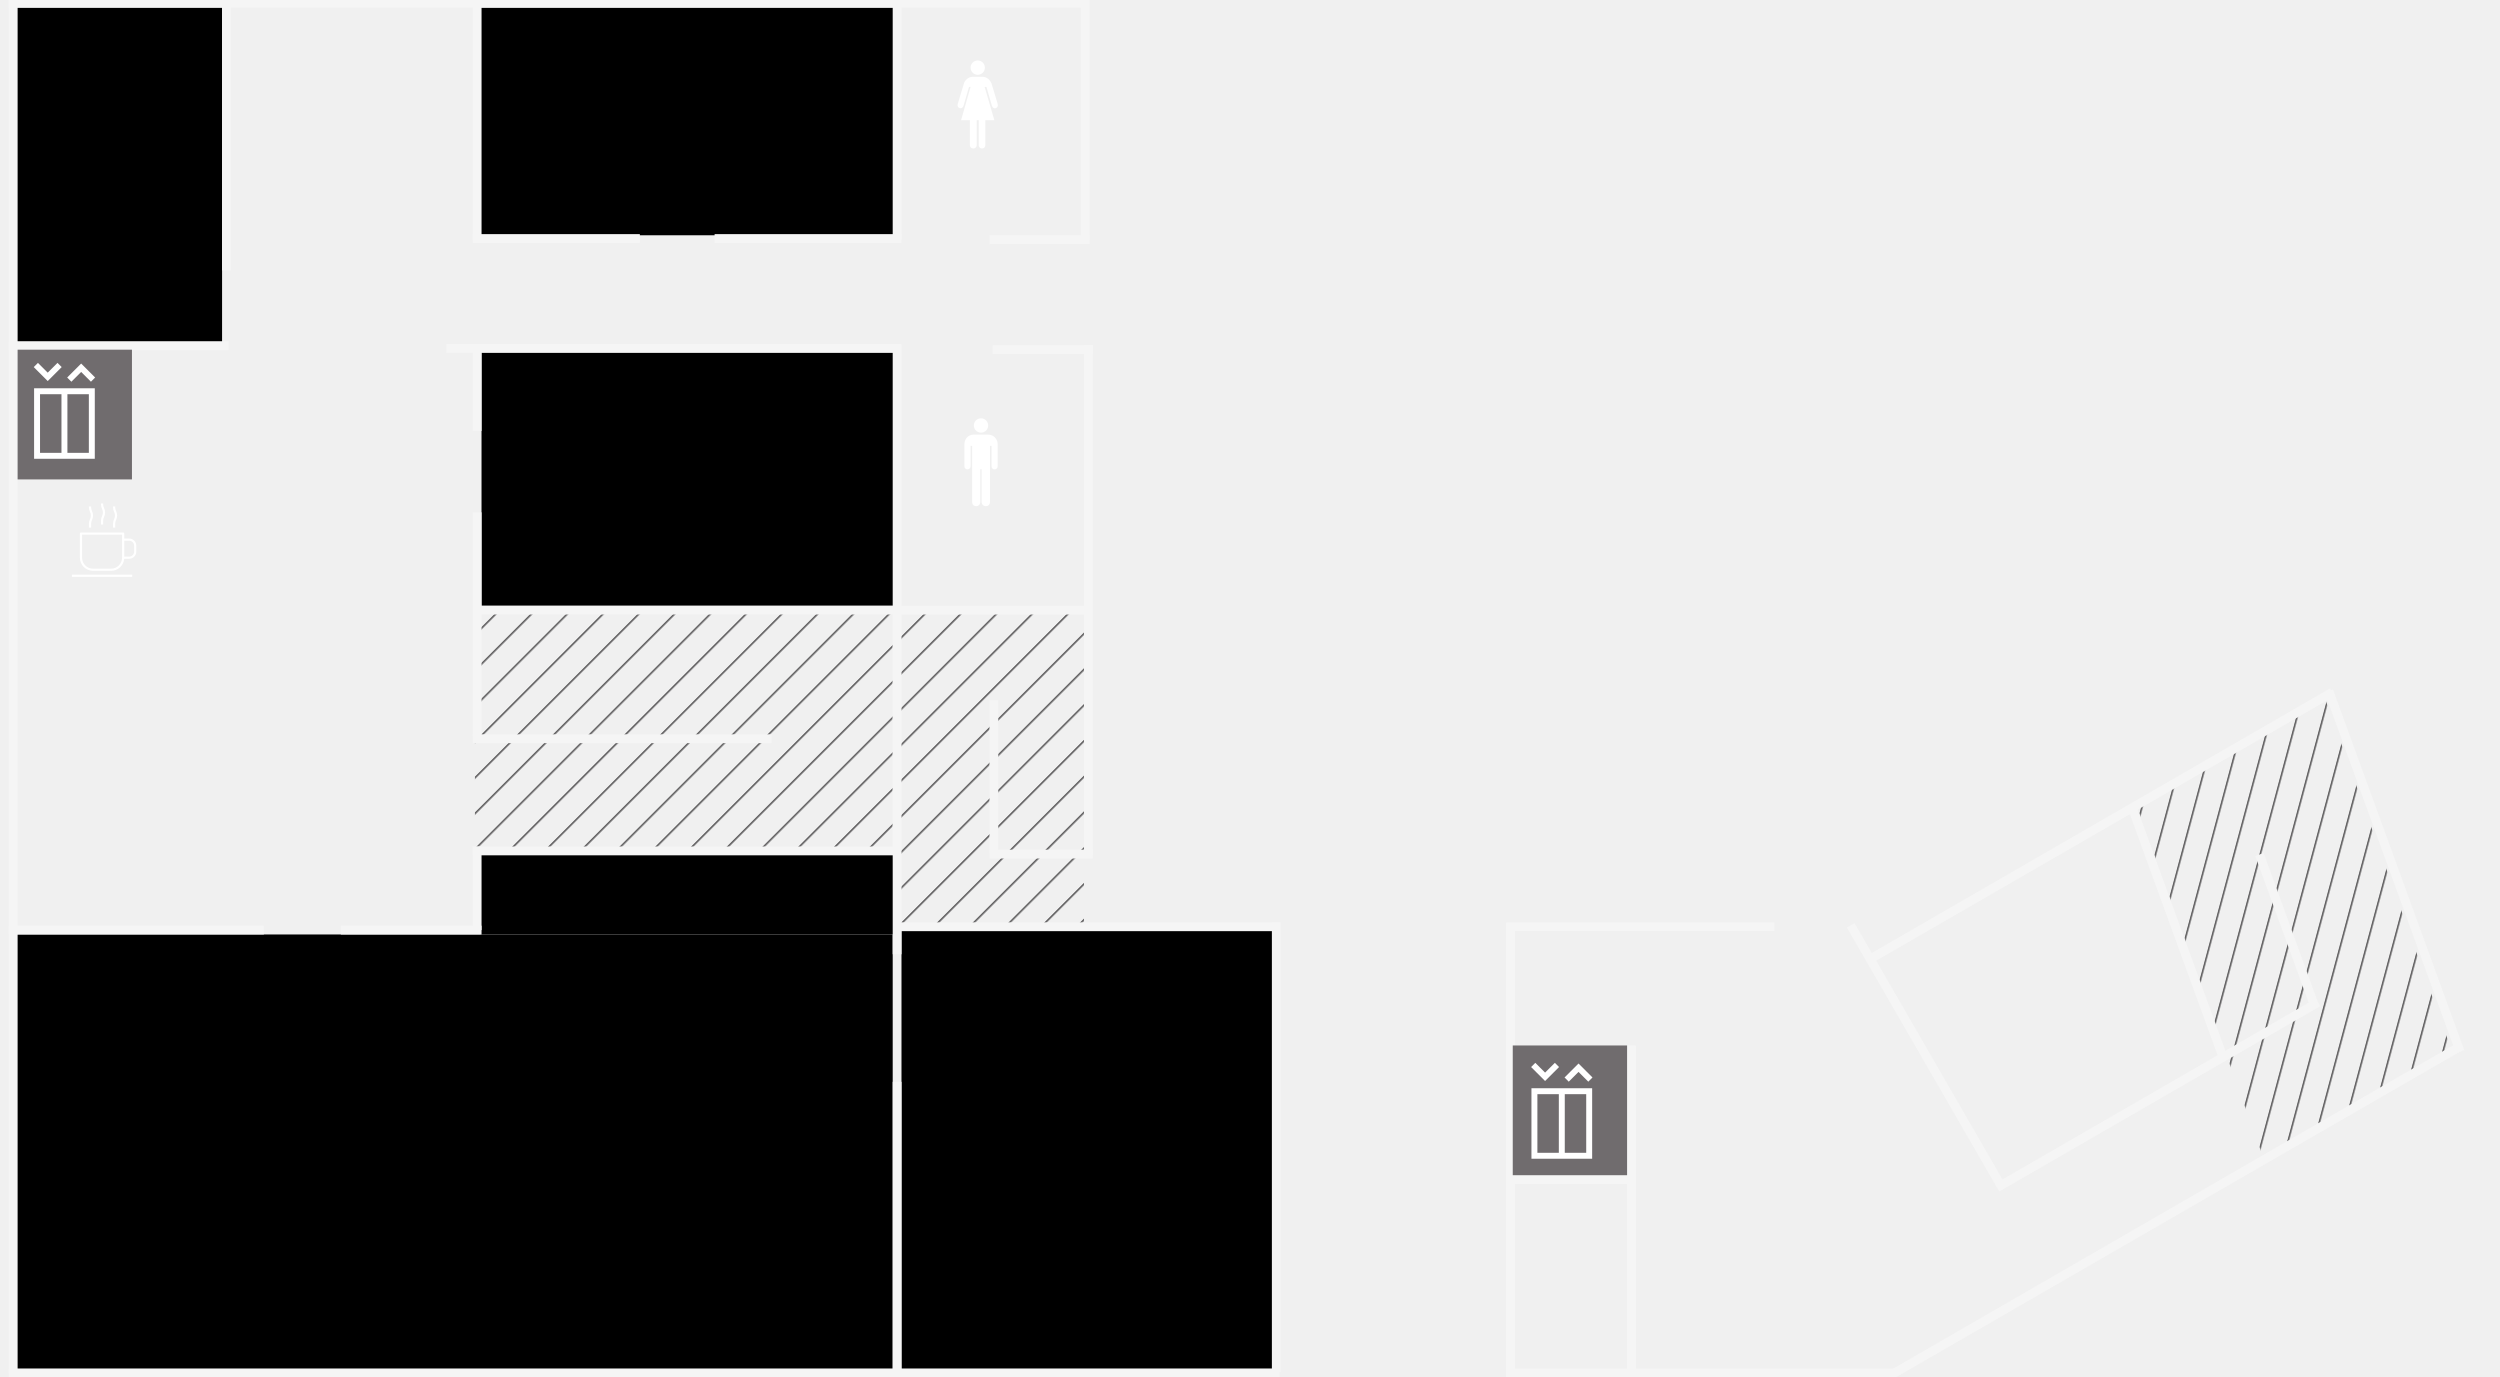
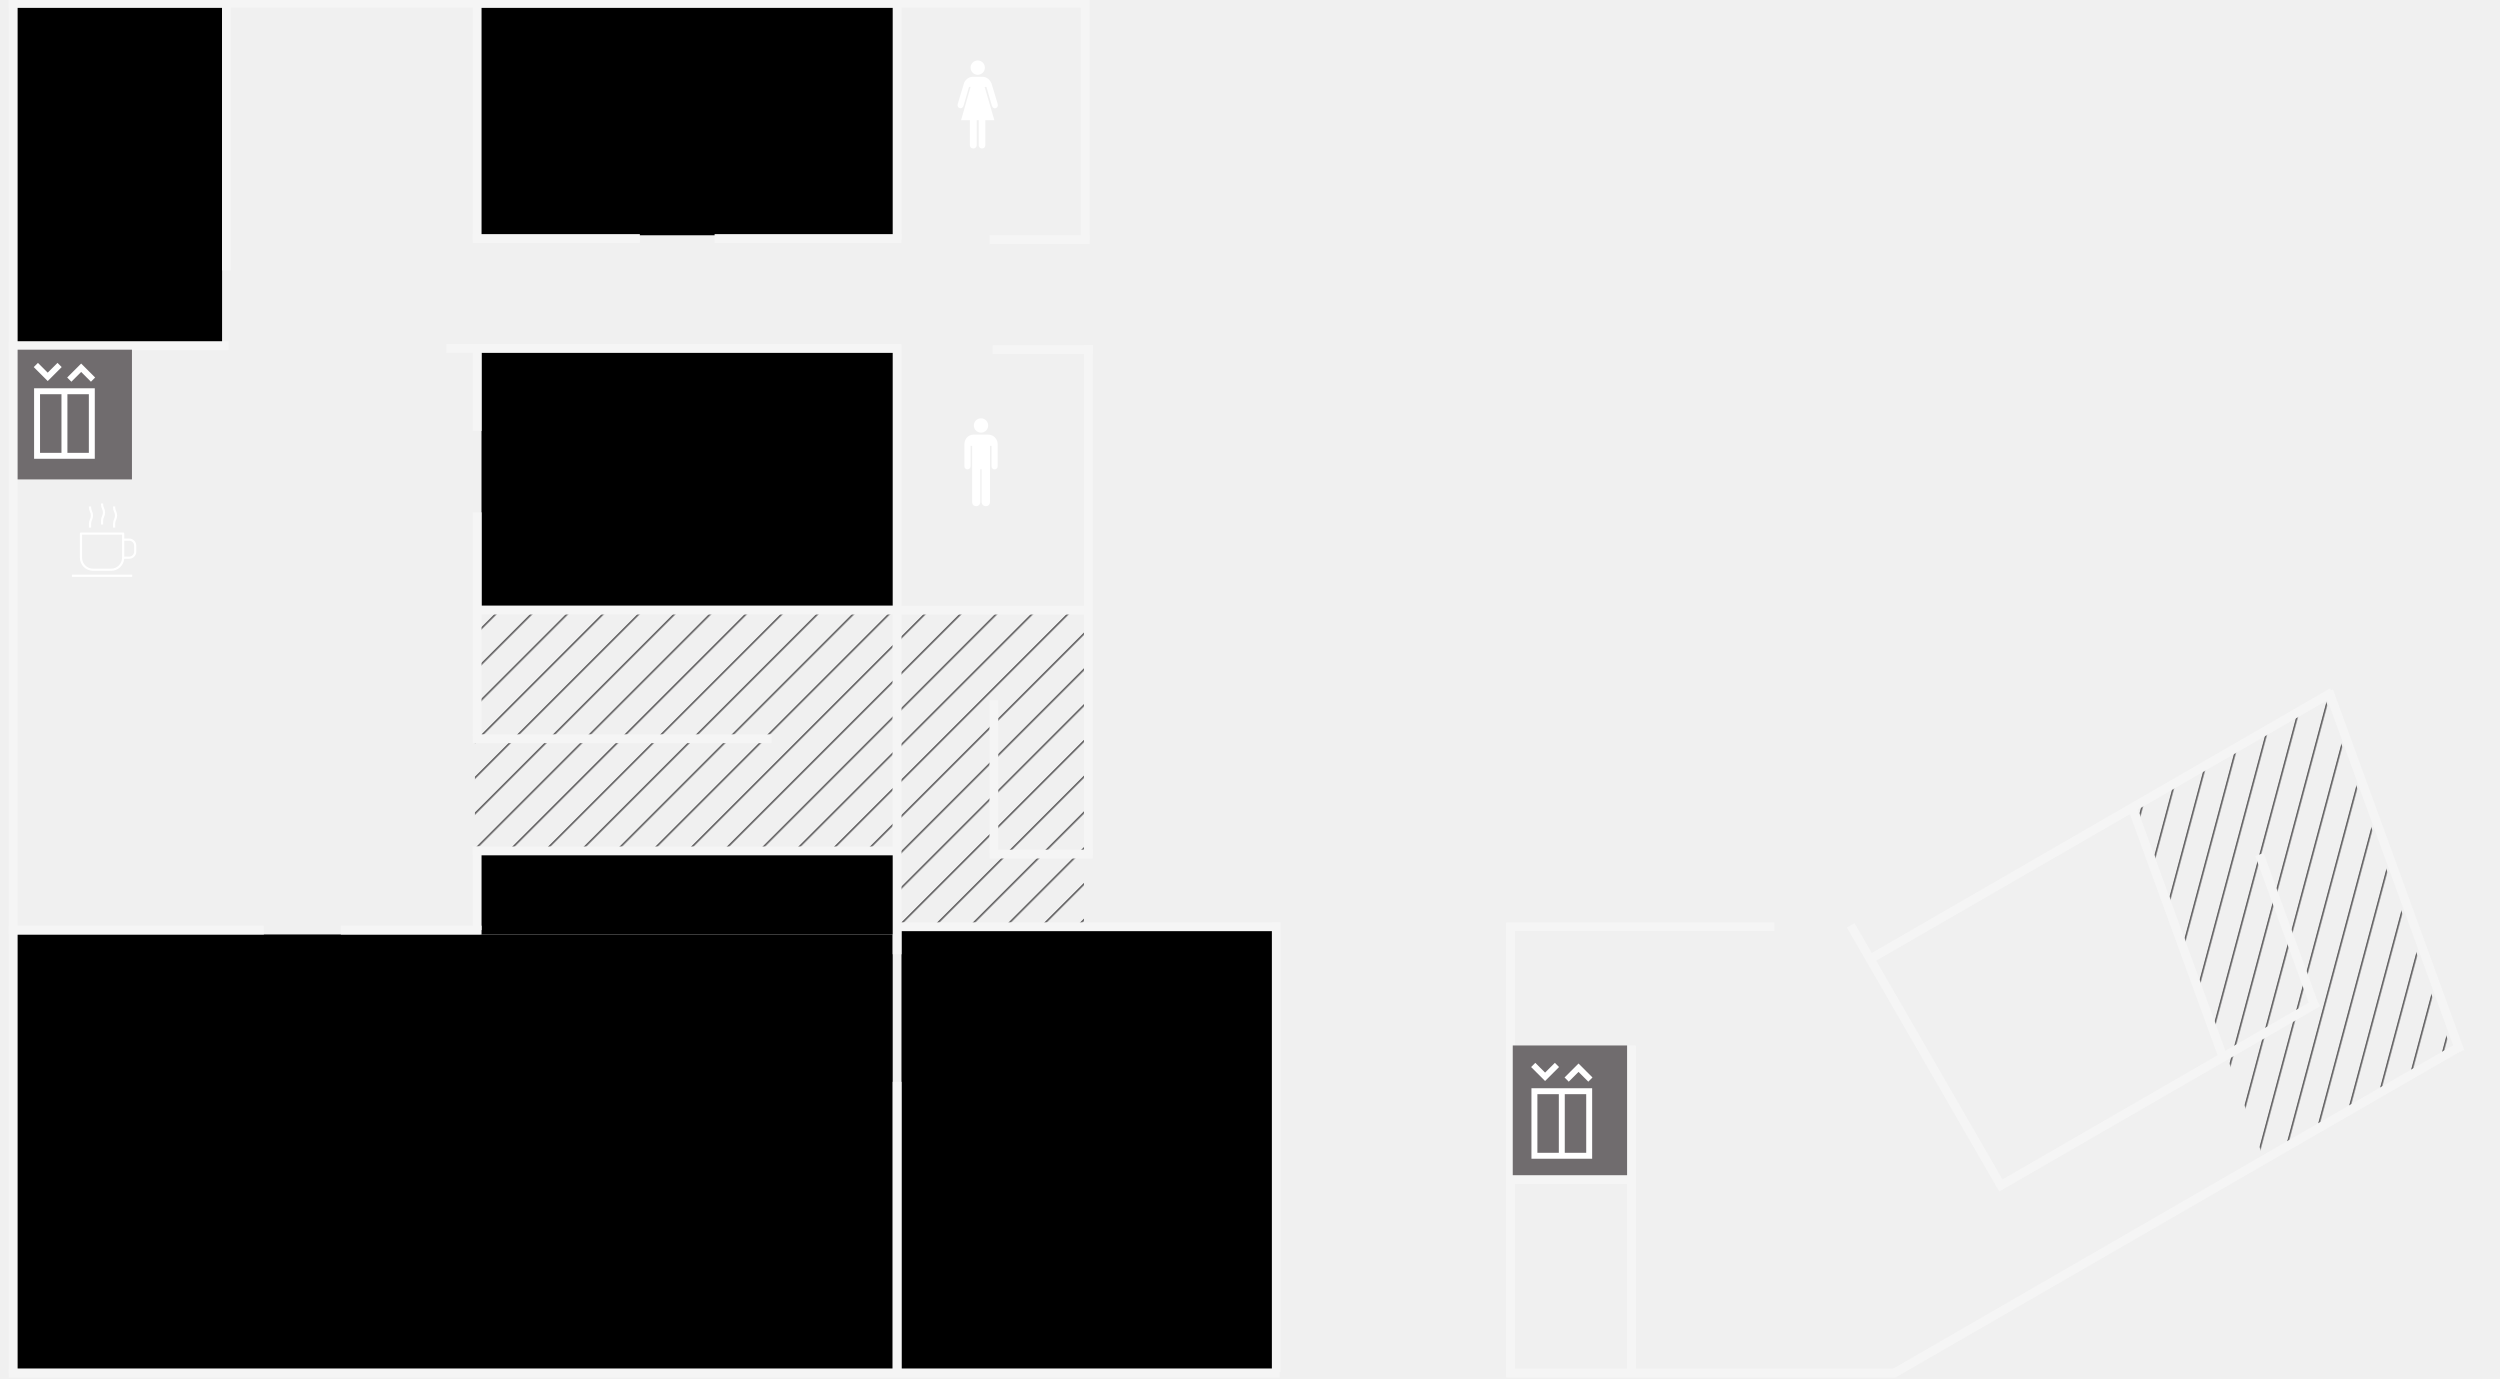
- <svg xmlns="http://www.w3.org/2000/svg" viewBox="0 0 1137 626" height="100%" width="100%">
+ <svg xmlns="http://www.w3.org/2000/svg" viewBox="0 0 1137 627" height="100%" width="100%">
  <defs>
    <pattern patternUnits="userSpaceOnUse" width="11.5" height="11.5" x="0" y="0" patternTransform="rotate(45)" id="mx-pattern-hatch-1-636263-0">
      <line x1="0" y1="0" x2="0" y2="11.5" stroke="#636263" stroke-width="1.5" />
    </pattern>
  </defs>
  <g>
+     <g id="background">
+       <rect x="0" y="0" width="1137px" height="627px" fill-opacity="0" />
+     </g>
    <g id="rooms">
-       <g id="B.01 - Bulma">
+       <g id="B-01-Bulma">
        <rect x="218.46" y="3.49" width="188.54" height="103.51" />
      </g>
-       <g id="B.02 - Elliot Alderson">
+       <g id="B-02-Elliot Alderson">
        <rect x="6" y="3.48" width="95" height="153" />
      </g>
-       <g id="S.01 - Stark">
+       <g id="S-01-Stark">
        <rect x="219" y="158.48" width="187.48" height="117.52" />
      </g>
-       <g id="S.02 - Pru'Ha">
+       <g id="S-02-Pru'Ha">
        <rect x="218.55" y="387.04" width="188.45" height="37.96" />
        <rect x="6" y="425" width="400" height="197.48" />
      </g>
-       <g id="S.03 - Mei Hatsume">
+       <g id="S-03-Mei Hatsume">
        <rect x="410" y="421" width="170" height="201.48" />
      </g>
    </g>
    <g id="floor">
      <path d="M 978.76 504.61 L 1008.77 337.98 L 1107.42 337.98 L 1077.41 504.61 Z" fill="url(#mx-pattern-hatch-1-636263-0)" transform="rotate(330,1043.09,421.3)" />
      <rect x="409.45" y="278.04" width="83.55" height="141.96" fill="url(#mx-pattern-hatch-1-636263-0)" />
      <rect x="216" y="279.34" width="190" height="106.24" fill="url(#mx-pattern-hatch-1-636263-0)" />
      <rect x="1087.01" y="309" width="4.01" height="174.54" fill="#f5f5f5" transform="rotate(-20,1089.02,396.27)" />
      <rect x="4" y="-0.52" width="4.01" height="625" fill="#f5f5f5" />
      <rect x="4" y="-0.52" width="491" height="4.01" fill="#f5f5f5" />
      <rect x="215" y="-0.52" width="4.01" height="109.52" fill="#f5f5f5" />
      <rect x="4" y="155.19" width="100" height="4.01" fill="#f5f5f5" />
      <rect x="203" y="156.48" width="206" height="4.01" fill="#f5f5f5" />
      <rect x="406" y="156.48" width="4.01" height="277.52" fill="#f5f5f5" />
      <rect x="215" y="384.99" width="192" height="4.01" fill="#f5f5f5" />
      <rect x="214.99" y="233" width="4.01" height="102" fill="#f5f5f5" />
      <rect x="4" y="420.99" width="116" height="4.01" fill="#f5f5f5" />
      <rect x="4" y="622.48" width="578" height="4.01" fill="#f5f5f5" />
      <rect x="407" y="419.48" width="175" height="4.01" fill="#f5f5f5" />
      <rect x="493" y="157" width="4.01" height="232" fill="#f5f5f5" />
      <rect x="407" y="275.48" width="87" height="4.01" fill="#f5f5f5" />
      <rect x="685" y="534.48" width="56" height="4.01" fill="#f5f5f5" />
      <rect x="740" y="475.48" width="4.01" height="147.52" fill="#f5f5f5" />
      <rect x="841.07" y="548.25" width="298.06" height="4.01" fill="#f5f5f5" transform="rotate(-30,990.1,550.26)" />
      <rect x="988.26" y="364.02" width="4.01" height="119.52" fill="#f5f5f5" transform="rotate(-20,990.27,423.78)" />
      <rect x="833.01" y="373.84" width="244.05" height="4.01" fill="#f5f5f5" transform="rotate(-30,955.03,375.85)" />
      <rect x="217.4" y="275.42" width="190.6" height="4.01" fill="#f5f5f5" />
      <rect x="215" y="158.48" width="4.01" height="37.52" fill="#f5f5f5" />
      <rect x="685" y="420" width="4.01" height="205" fill="#f5f5f5" />
      <rect x="578.45" y="419.48" width="4.01" height="204.48" fill="#f5f5f5" />
      <rect x="214.99" y="333.97" width="135.94" height="4.01" fill="#f5f5f5" />
      <rect x="215" y="385" width="4.01" height="38" fill="#f5f5f5" />
      <rect x="406" y="492" width="4.01" height="132" fill="#f5f5f5" />
      <rect x="101" y="-0.52" width="4.01" height="123.52" fill="#f5f5f5" />
      <rect x="406" y="-0.52" width="4.01" height="109.52" fill="#f5f5f5" />
      <rect x="491.54" y="-0.52" width="4.01" height="109.52" fill="#f5f5f5" />
      <rect x="215" y="106.48" width="76" height="4.01" fill="#f5f5f5" />
      <rect x="325" y="106.48" width="85" height="4.01" fill="#f5f5f5" />
      <rect x="155.01" y="421" width="64" height="4.01" fill="#f5f5f5" />
      <rect x="451.46" y="157" width="45.55" height="4.01" fill="#f5f5f5" />
      <rect x="450" y="107" width="45.55" height="4.01" fill="#f5f5f5" />
      <rect x="685" y="622.48" width="177" height="4.01" fill="#f5f5f5" />
      <rect x="897" y="496" width="168.51" height="4" fill="#f5f5f5" transform="rotate(-30,981.26,498)" />
      <rect x="807.57" y="477.97" width="136.53" height="4.01" fill="#f5f5f5" transform="rotate(-120,875.84,479.98)" />
      <rect x="685" y="419.48" width="122" height="4.01" fill="#f5f5f5" />
      <rect x="450" y="318.48" width="4.01" height="69.52" fill="#f5f5f5" />
      <rect x="450" y="386.44" width="47" height="4.01" fill="#f5f5f5" />
      <rect x="1038" y="386.44" width="4.01" height="72.52" fill="#f5f5f5" transform="rotate(-20,1040.01,422.7)" />
      <rect x="688" y="475.48" width="52" height="59" fill="#706c6e" />
      <rect x="8.01" y="159.04" width="52" height="59" fill="#706c6e" />
      <svg x="7.5" y="165.04" height="800px" width="800px">
        <g>
          <path d="M88.942,484.606h306.723V128.322H88.942V484.606z M365.665,454.606H257.303V158.322h108.361V454.606z M118.942,158.322h108.361v296.285H118.942V158.322z" fill="#ffffff" transform="scale(0.09,0.09)" />
          <polygon points="228.41,21.213 207.197,0 157.803,49.393 108.41,0 87.197,21.213 157.803,91.82" fill="#ffffff" transform="scale(0.09,0.09)" />
          <polygon points="326.803,45.82 376.197,95.213 397.41,74 326.803,3.393 256.197,74 277.41,95.213" fill="#ffffff" transform="scale(0.09,0.09)" />
        </g>
      </svg>
      <svg x="688.5" y="483.38" height="800px" width="800px">
        <g>
          <path d="M88.942,484.606h306.723V128.322H88.942V484.606z M365.665,454.606H257.303V158.322h108.361V454.606z M118.942,158.322h108.361v296.285H118.942V158.322z" fill="#ffffff" transform="scale(0.09,0.09)" />
          <polygon points="228.41,21.213 207.197,0 157.803,49.393 108.41,0 87.197,21.213 157.803,91.82" fill="#ffffff" transform="scale(0.09,0.09)" />
          <polygon points="326.803,45.82 376.197,95.213 397.41,74 326.803,3.393 256.197,74 277.41,95.213" fill="#ffffff" transform="scale(0.09,0.09)" />
        </g>
      </svg>
      <svg x="437" y="190.25" height="572" width="264">
        <circle cx="130.95" cy="46.586" r="46.545" fill="#ffffff" transform="scale(0.07, 0.07)" />
        <path d="M 81.781 106.021 C 45.991 106.021 23.062 137.008 23.062 167.603 L 23.062 310.819 C 22.733 338.803 63.028 338.803 63.163 310.819 L 63.163 179.061 L 73.188 179.061 L 73.188 542.829 C 72.566 580.81 126.235 579.721 126.178 542.829 L 126.178 330.869 L 134.771 330.869 L 134.771 542.829 C 135.473 579.721 189.422 580.81 189.193 542.829 L 189.193 179.061 L 199.218 179.061 L 199.218 310.819 C 198.746 339.018 238.832 339.018 239.319 310.819 L 239.319 167.603 C 238.746 137.008 214.958 106.569 179.168 106.021 L 81.781 106.021 Z" fill="#ffffff" transform="scale(0.07, 0.07)" />
      </svg>
      <svg x="435.5" y="27.5" height="572" width="264">
        <circle cx="130.95" cy="46.586" r="46.545" fill="#ffffff" transform="scale(0.07,0.07)" />
        <path d="M124.505,388.155V549.989C124.262,579.392,80.495,579.392,80.108,549.989V388.155H22.822L84.405,171.9H74.38L38.576,295.065C29.524,322.305,-7.311,311.277,1.339,282.176L41.44,148.985C46.051,133.69,65.328,106.681,98.726,106.02H128.802H163.174C195.609,106.681,214.967,133.919,220.46,148.985L260.561,282.176C268.696,311.134,232.153,323.021,223.325,295.065L187.521,171.9H176.063L239.079,388.155H180.36V549.989C180.818,579.392,137.223,579.248,137.395,549.989V388.155H124.505z" fill="#ffffff" transform="scale(0.07,0.07)" />
      </svg>
      <svg x="24.5" y="223.5" height="44" width="44">
        <path d="M26,28.36H6v-0.72h20V28.36z M19,26.36h-6c-2.404,0-4.36-1.956-4.36-4.36v-8c0-0.199,0.161-0.36,0.36-0.36h14c0.199,0,0.36,0.161,0.36,0.36v1.64H25c1.302,0,2.36,1.059,2.36,2.36v2c0,1.302-1.059,2.36-2.36,2.36h-1.654C23.162,24.597,21.283,26.36,19,26.36z M9.36,14.36V22c0,2.007,1.633,3.64,3.64,3.64h6c2.007,0,3.64-1.633,3.64-3.64v-7.64C22.64,14.36,9.36,14.36,9.36,14.36z M23.36,21.64H25c0.904,0,1.64-0.735,1.64-1.64v-2c0-0.904-0.735-1.64-1.64-1.64h-1.64V21.64zM20.36,12h-0.72v-1.283c0-0.525,0.124-1.051,0.358-1.52c0.375-0.75,0.375-1.645,0-2.395c-0.234-0.469-0.358-0.995-0.358-1.52V5h0.721v0.283c0,0.414,0.098,0.829,0.282,1.198c0.476,0.952,0.476,2.087,0,3.039c-0.185,0.369-0.282,0.784-0.282,1.198L20.36,12L20.36,12z M12.36,12h-0.72v-1.283c0-0.525,0.124-1.05,0.359-1.52c0.375-0.75,0.375-1.645,0-2.395c-0.235-0.47-0.359-0.995-0.359-1.52V5h0.72v0.283c0,0.414,0.098,0.828,0.283,1.198c0.476,0.952,0.476,2.087,0,3.039c-0.185,0.37-0.283,0.784-0.283,1.198V12z M16.36,11h-0.72V9.717c0-0.525,0.124-1.05,0.359-1.52c0.375-0.75,0.375-1.645,0-2.395c-0.235-0.47-0.359-0.995-0.359-1.52V4h0.72v0.283c0,0.414,0.098,0.828,0.283,1.198c0.477,0.952,0.477,2.087,0,3.039c-0.185,0.37-0.283,0.784-0.283,1.198V11z" fill="#FFFFFF" transform="scale(1.37,1.37)" />
      </svg>
      <text x="200" y="530" font-family="Helvetica" font-size="16px" text-anchor="middle">Pur'Ha</text>
      <text x="490" y="530" font-family="Helvetica" font-size="16px" text-anchor="middle">Mei Hatsume</text>
      <text x="305" y="220" font-family="Helvetica" font-size="16px" text-anchor="middle">Stark</text>
      <text x="50" y="73" font-family="Helvetica" font-size="16px" text-anchor="middle">Elliot</text>
      <text x="50" y="97" font-family="Helvetica" font-size="16px" text-anchor="middle">Alderson</text>
      <text x="305" y="60" font-family="Helvetica" font-size="16px" text-anchor="middle">Bulma</text>
    </g>
  </g>
</svg>
